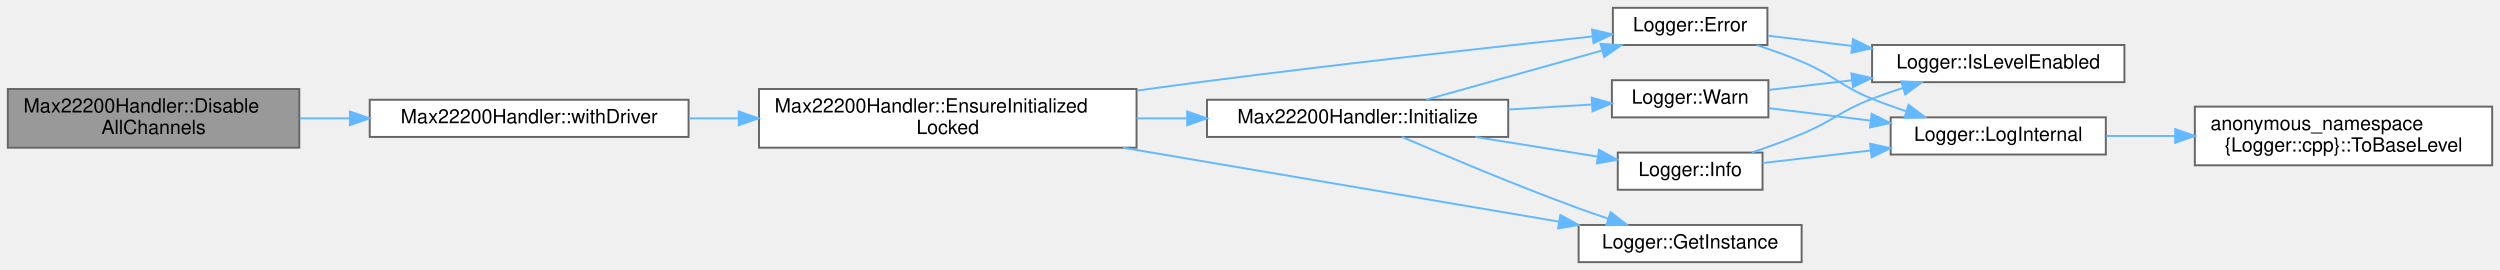
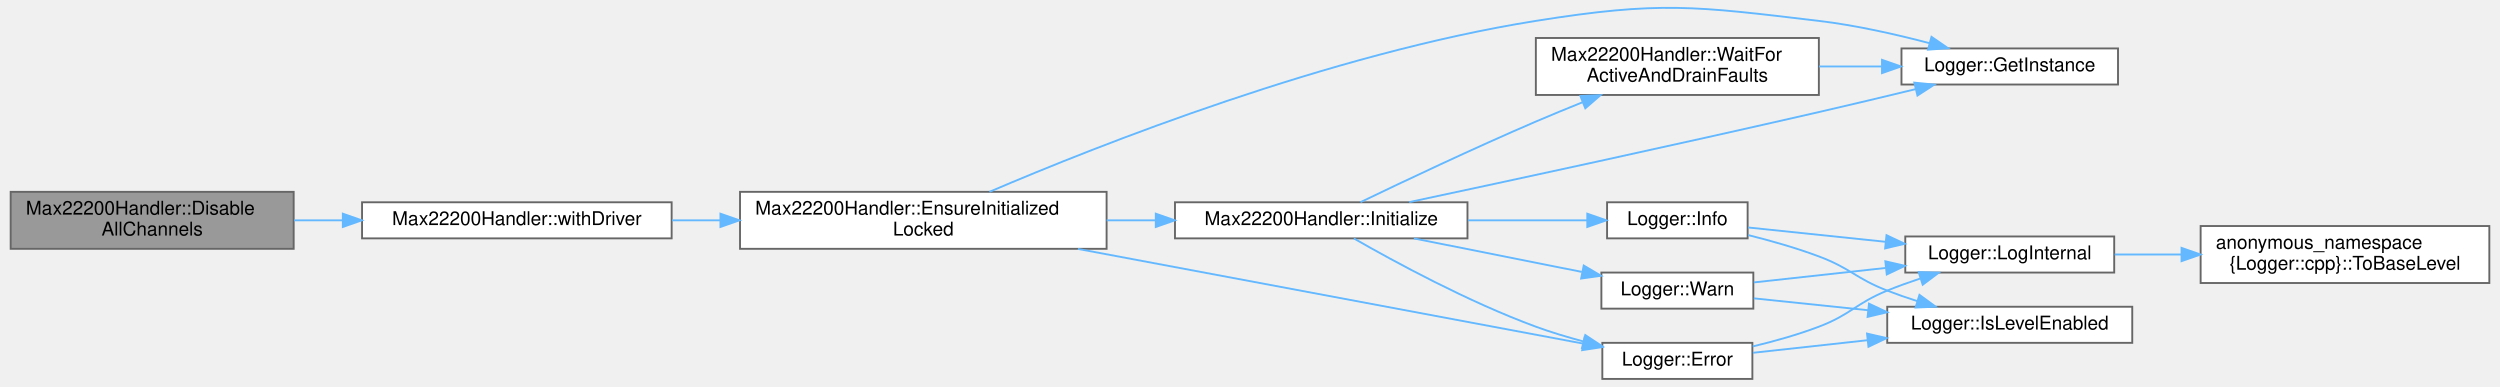
- <svg xmlns="http://www.w3.org/2000/svg" xmlns:xlink="http://www.w3.org/1999/xlink" width="1278pt" height="138pt" viewBox="0.00 0.00 1278.00 138.00">
-   <g id="graph0" class="graph" transform="scale(1 1) rotate(0) translate(4 134)">
+ <svg xmlns="http://www.w3.org/2000/svg" xmlns:xlink="http://www.w3.org/1999/xlink" width="1313pt" height="203pt" viewBox="0.00 0.00 1313.00 203.50">
+   <g id="graph0" class="graph" transform="scale(1 1) rotate(0) translate(4 199.5)">
    <g id="Node000001" class="node">
      <g id="a_Node000001">
        <a xlink:title="Disable all channels.">
-           <polygon fill="#999999" stroke="#666666" points="149,-88.5 0,-88.5 0,-58.5 149,-58.5 149,-88.5" />
-           <text text-anchor="start" x="8" y="-76.5" font-family="Helvetica,sans-Serif" font-size="10.00">Max22200Handler::Disable</text>
-           <text text-anchor="middle" x="74.5" y="-65.5" font-family="Helvetica,sans-Serif" font-size="10.00">AllChannels</text>
+           <polygon fill="#999999" stroke="#666666" points="149,-98.5 0,-98.5 0,-68.5 149,-68.5 149,-98.5" />
+           <text text-anchor="start" x="8" y="-86.5" font-family="Helvetica,sans-Serif" font-size="10.00">Max22200Handler::Disable</text>
+           <text text-anchor="middle" x="74.5" y="-75.5" font-family="Helvetica,sans-Serif" font-size="10.00">AllChannels</text>
        </a>
      </g>
    </g>
    <g id="Node000002" class="node">
      <g id="a_Node000002">
        <a xlink:href="classMax22200Handler.html#abcdd9746a0df9c28bb36508d52d80ef5" target="_top" xlink:title="Execute a lambda with a locked, initialized driver.">
-           <polygon fill="white" stroke="#666666" points="348,-83 185,-83 185,-64 348,-64 348,-83" />
-           <text text-anchor="middle" x="266.5" y="-71" font-family="Helvetica,sans-Serif" font-size="10.00">Max22200Handler::withDriver</text>
+           <polygon fill="white" stroke="#666666" points="348,-93 185,-93 185,-74 348,-74 348,-93" />
+           <text text-anchor="middle" x="266.5" y="-81" font-family="Helvetica,sans-Serif" font-size="10.00">Max22200Handler::withDriver</text>
        </a>
      </g>
    </g>
    <g id="edge1_Node000001_Node000002" class="edge">
      <g id="a_edge1_Node000001_Node000002">
        <a xlink:title=" ">
-           <path fill="none" stroke="#63b8ff" d="M149.23,-73.5C157.63,-73.5 166.26,-73.5 174.84,-73.5" />
-           <polygon fill="#63b8ff" stroke="#63b8ff" points="174.88,-77 184.88,-73.5 174.88,-70 174.88,-77" />
+           <path fill="none" stroke="#63b8ff" d="M149.23,-83.5C157.63,-83.5 166.26,-83.5 174.84,-83.5" />
+           <polygon fill="#63b8ff" stroke="#63b8ff" points="174.88,-87 184.88,-83.5 174.88,-80 174.88,-87" />
        </a>
      </g>
    </g>
    <g id="Node000003" class="node">
      <g id="a_Node000003">
        <a xlink:href="classMax22200Handler.html#aa00edacb247660349767fa4521121104" target="_top" xlink:title=" ">
-           <polygon fill="white" stroke="#666666" points="577,-88.5 384,-88.5 384,-58.5 577,-58.5 577,-88.5" />
-           <text text-anchor="start" x="392" y="-76.5" font-family="Helvetica,sans-Serif" font-size="10.00">Max22200Handler::EnsureInitialized</text>
-           <text text-anchor="middle" x="480.5" y="-65.5" font-family="Helvetica,sans-Serif" font-size="10.00">Locked</text>
+           <polygon fill="white" stroke="#666666" points="577,-98.5 384,-98.5 384,-68.5 577,-68.5 577,-98.5" />
+           <text text-anchor="start" x="392" y="-86.5" font-family="Helvetica,sans-Serif" font-size="10.00">Max22200Handler::EnsureInitialized</text>
+           <text text-anchor="middle" x="480.5" y="-75.5" font-family="Helvetica,sans-Serif" font-size="10.00">Locked</text>
        </a>
      </g>
    </g>
    <g id="edge2_Node000002_Node000003" class="edge">
      <g id="a_edge2_Node000002_Node000003">
        <a xlink:title=" ">
-           <path fill="none" stroke="#63b8ff" d="M348.25,-73.5C356.58,-73.5 365.13,-73.5 373.67,-73.5" />
-           <polygon fill="#63b8ff" stroke="#63b8ff" points="373.69,-77 383.69,-73.5 373.69,-70 373.69,-77" />
+           <path fill="none" stroke="#63b8ff" d="M348.25,-83.5C356.58,-83.5 365.13,-83.5 373.67,-83.5" />
+           <polygon fill="#63b8ff" stroke="#63b8ff" points="373.69,-87 383.69,-83.5 373.69,-80 373.69,-87" />
        </a>
      </g>
    </g>
    <g id="Node000004" class="node">
      <g id="a_Node000004">
        <a xlink:href="classLogger.html#adce17848a5844e053bfd314863dc1404" target="_top" xlink:title="Log error message.">
-           <polygon fill="white" stroke="#666666" points="899.5,-130 820.5,-130 820.5,-111 899.5,-111 899.5,-130" />
-           <text text-anchor="middle" x="860" y="-118" font-family="Helvetica,sans-Serif" font-size="10.00">Logger::Error</text>
+           <polygon fill="white" stroke="#666666" points="917,-19 838,-19 838,0 917,0 917,-19" />
+           <text text-anchor="middle" x="877.5" y="-7" font-family="Helvetica,sans-Serif" font-size="10.00">Logger::Error</text>
        </a>
      </g>
    </g>
    <g id="edge3_Node000003_Node000004" class="edge">
      <g id="a_edge3_Node000003_Node000004">
        <a xlink:title=" ">
-           <path fill="none" stroke="#63b8ff" d="M577.33,-87.69C589.34,-89.37 601.45,-91.01 613,-92.5 681.26,-101.31 760.36,-110.06 810.04,-115.37" />
-           <polygon fill="#63b8ff" stroke="#63b8ff" points="809.87,-118.87 820.18,-116.45 810.61,-111.91 809.87,-118.87" />
+           <path fill="none" stroke="#63b8ff" d="M561.91,-68.44C641.67,-53.49 761.3,-31.08 827.69,-18.64" />
+           <polygon fill="#63b8ff" stroke="#63b8ff" points="828.69,-22.02 837.88,-16.74 827.4,-15.14 828.69,-22.02" />
        </a>
      </g>
    </g>
    <g id="Node000008" class="node">
      <g id="a_Node000008">
        <a xlink:href="classLogger.html#a5789d11f8f1356e2192c0023a089cbc4" target="_top" xlink:title="Get singleton instance.">
-           <polygon fill="white" stroke="#666666" points="917,-19 803,-19 803,0 917,0 917,-19" />
-           <text text-anchor="middle" x="860" y="-7" font-family="Helvetica,sans-Serif" font-size="10.00">Logger::GetInstance</text>
+           <polygon fill="white" stroke="#666666" points="1109.5,-174 995.5,-174 995.5,-155 1109.5,-155 1109.5,-174" />
+           <text text-anchor="middle" x="1052.5" y="-162" font-family="Helvetica,sans-Serif" font-size="10.00">Logger::GetInstance</text>
        </a>
      </g>
    </g>
    <g id="edge7_Node000003_Node000008" class="edge">
      <g id="a_edge7_Node000003_Node000008">
        <a xlink:title=" ">
-           <path fill="none" stroke="#63b8ff" d="M570.01,-58.49C638.23,-46.93 731.08,-31.19 792.92,-20.7" />
-           <polygon fill="#63b8ff" stroke="#63b8ff" points="793.68,-24.12 802.95,-19 792.51,-17.22 793.68,-24.12" />
+           <path fill="none" stroke="#63b8ff" d="M515.34,-98.51C573,-123.17 694.56,-171.24 803,-188.5 868.4,-198.91 886.24,-196.32 952,-188.5 971.32,-186.2 992.32,-181.48 1010.03,-176.83" />
+           <polygon fill="#63b8ff" stroke="#63b8ff" points="1011.3,-180.11 1020.03,-174.11 1009.46,-173.35 1011.3,-180.11" />
        </a>
      </g>
    </g>
    <g id="Node000009" class="node">
      <g id="a_Node000009">
        <a xlink:href="classMax22200Handler.html#a0dce05cd6639a10e52c0f669b72baf52" target="_top" xlink:title="Initialize driver (ENABLE HIGH, read/clear STATUS, set ACTIVE).">
-           <polygon fill="white" stroke="#666666" points="767,-83 613,-83 613,-64 767,-64 767,-83" />
-           <text text-anchor="middle" x="690" y="-71" font-family="Helvetica,sans-Serif" font-size="10.00">Max22200Handler::Initialize</text>
+           <polygon fill="white" stroke="#666666" points="767,-93 613,-93 613,-74 767,-74 767,-93" />
+           <text text-anchor="middle" x="690" y="-81" font-family="Helvetica,sans-Serif" font-size="10.00">Max22200Handler::Initialize</text>
        </a>
      </g>
    </g>
    <g id="edge8_Node000003_Node000009" class="edge">
      <g id="a_edge8_Node000003_Node000009">
        <a xlink:title=" ">
-           <path fill="none" stroke="#63b8ff" d="M577.05,-73.5C585.6,-73.5 594.22,-73.5 602.68,-73.5" />
-           <polygon fill="#63b8ff" stroke="#63b8ff" points="602.9,-77 612.9,-73.5 602.9,-70 602.9,-77" />
+           <path fill="none" stroke="#63b8ff" d="M577.05,-83.5C585.6,-83.5 594.22,-83.5 602.68,-83.5" />
+           <polygon fill="#63b8ff" stroke="#63b8ff" points="602.9,-87 612.9,-83.5 602.9,-80 602.9,-87" />
        </a>
      </g>
    </g>
    <g id="Node000005" class="node">
      <g id="a_Node000005">
        <a xlink:href="classLogger.html#af9e84e0ff6bd538e4f9ed8dcebc3e2f0" target="_top" xlink:title="Check if log level is enabled for tag.">
-           <polygon fill="white" stroke="#666666" points="1082,-111 953,-111 953,-92 1082,-92 1082,-111" />
-           <text text-anchor="middle" x="1017.5" y="-99" font-family="Helvetica,sans-Serif" font-size="10.00">Logger::IsLevelEnabled</text>
+           <polygon fill="white" stroke="#666666" points="1117,-38 988,-38 988,-19 1117,-19 1117,-38" />
+           <text text-anchor="middle" x="1052.5" y="-26" font-family="Helvetica,sans-Serif" font-size="10.00">Logger::IsLevelEnabled</text>
        </a>
      </g>
    </g>
    <g id="edge4_Node000004_Node000005" class="edge">
      <g id="a_edge4_Node000004_Node000005">
        <a xlink:title=" ">
-           <path fill="none" stroke="#63b8ff" d="M899.84,-115.75C912.85,-114.16 927.82,-112.34 942.6,-110.53" />
-           <polygon fill="#63b8ff" stroke="#63b8ff" points="943.28,-113.97 952.78,-109.29 942.43,-107.02 943.28,-113.97" />
+           <path fill="none" stroke="#63b8ff" d="M917.32,-13.76C935.13,-15.72 956.86,-18.11 977.6,-20.38" />
+           <polygon fill="#63b8ff" stroke="#63b8ff" points="977.36,-23.88 987.68,-21.49 978.12,-16.92 977.36,-23.88" />
        </a>
      </g>
    </g>
    <g id="Node000006" class="node">
      <g id="a_Node000006">
        <a xlink:href="classLogger.html#a6adb205db597526fb91ad20067400394" target="_top" xlink:title="Internal logging method.">
-           <polygon fill="white" stroke="#666666" points="1072.5,-74 962.5,-74 962.5,-55 1072.5,-55 1072.5,-74" />
-           <text text-anchor="middle" x="1017.5" y="-62" font-family="Helvetica,sans-Serif" font-size="10.00">Logger::LogInternal</text>
+           <polygon fill="white" stroke="#666666" points="1107.5,-75 997.5,-75 997.5,-56 1107.5,-56 1107.5,-75" />
+           <text text-anchor="middle" x="1052.5" y="-63" font-family="Helvetica,sans-Serif" font-size="10.00">Logger::LogInternal</text>
        </a>
      </g>
    </g>
    <g id="edge5_Node000004_Node000006" class="edge">
      <g id="a_edge5_Node000004_Node000006">
        <a xlink:title=" ">
-           <path fill="none" stroke="#63b8ff" d="M893.92,-110.98C901.59,-108.47 909.66,-105.59 917,-102.5 933.68,-95.48 936.25,-90.35 953,-83.5 958.53,-81.24 964.42,-79.12 970.31,-77.16" />
-           <polygon fill="#63b8ff" stroke="#63b8ff" points="971.67,-80.41 980.14,-74.05 969.55,-73.73 971.67,-80.41" />
+           <path fill="none" stroke="#63b8ff" d="M917.19,-17.1C928.58,-19.83 940.95,-23.3 952,-27.5 968.91,-33.92 971.25,-39.65 988,-46.5 993.53,-48.76 999.42,-50.88 1005.31,-52.84" />
+           <polygon fill="#63b8ff" stroke="#63b8ff" points="1004.55,-56.27 1015.14,-55.95 1006.67,-49.59 1004.55,-56.27" />
        </a>
      </g>
    </g>
    <g id="Node000007" class="node">
      <g id="a_Node000007">
        <a xlink:href="namespaceanonymous__namespace_02Logger_8cpp_03.html#a9d2b496fa1b4f4e28667d14e4b8cb190" target="_top" xlink:title=" ">
-           <polygon fill="white" stroke="#666666" points="1270,-79.5 1118,-79.5 1118,-49.5 1270,-49.5 1270,-79.5" />
-           <text text-anchor="start" x="1126" y="-67.5" font-family="Helvetica,sans-Serif" font-size="10.00">anonymous_namespace</text>
-           <text text-anchor="middle" x="1194" y="-56.5" font-family="Helvetica,sans-Serif" font-size="10.00">{Logger::cpp}::ToBaseLevel</text>
+           <polygon fill="white" stroke="#666666" points="1305,-80.5 1153,-80.5 1153,-50.5 1305,-50.5 1305,-80.5" />
+           <text text-anchor="start" x="1161" y="-68.5" font-family="Helvetica,sans-Serif" font-size="10.00">anonymous_namespace</text>
+           <text text-anchor="middle" x="1229" y="-57.5" font-family="Helvetica,sans-Serif" font-size="10.00">{Logger::cpp}::ToBaseLevel</text>
        </a>
      </g>
    </g>
    <g id="edge6_Node000006_Node000007" class="edge">
      <g id="a_edge6_Node000006_Node000007">
        <a xlink:title=" ">
-           <path fill="none" stroke="#63b8ff" d="M1072.76,-64.5C1083.93,-64.5 1095.96,-64.5 1107.93,-64.5" />
-           <polygon fill="#63b8ff" stroke="#63b8ff" points="1107.95,-68 1117.95,-64.5 1107.95,-61 1107.95,-68" />
+           <path fill="none" stroke="#63b8ff" d="M1107.76,-65.5C1118.93,-65.5 1130.96,-65.5 1142.93,-65.5" />
+           <polygon fill="#63b8ff" stroke="#63b8ff" points="1142.95,-69 1152.95,-65.5 1142.95,-62 1142.95,-69" />
        </a>
      </g>
    </g>
    <g id="edge9_Node000009_Node000004" class="edge">
      <g id="a_edge9_Node000009_Node000004">
        <a xlink:title=" ">
-           <path fill="none" stroke="#63b8ff" d="M725,-83.01C750.87,-90.25 786.7,-100.27 814.8,-108.13" />
-           <polygon fill="#63b8ff" stroke="#63b8ff" points="814.19,-111.6 824.77,-110.92 816.08,-104.86 814.19,-111.6" />
+           <path fill="none" stroke="#63b8ff" d="M707.18,-73.96C728.51,-61.72 767.49,-40.54 803,-27.5 810.98,-24.57 819.62,-21.97 828.07,-19.73" />
+           <polygon fill="#63b8ff" stroke="#63b8ff" points="829.03,-23.09 837.87,-17.25 827.31,-16.31 829.03,-23.09" />
        </a>
      </g>
    </g>
    <g id="edge10_Node000009_Node000008" class="edge">
      <g id="a_edge10_Node000009_Node000008">
        <a xlink:title=" ">
-           <path fill="none" stroke="#63b8ff" d="M712.69,-64C735.11,-54.32 771.21,-39.12 803,-27.5 807.85,-25.73 812.97,-23.95 818.07,-22.25" />
-           <polygon fill="#63b8ff" stroke="#63b8ff" points="819.34,-25.51 827.75,-19.06 817.16,-18.86 819.34,-25.51" />
+           <path fill="none" stroke="#63b8ff" d="M736.33,-93.09C788.44,-104.18 876.51,-123.16 952,-140.5 968.64,-144.32 986.8,-148.66 1003,-152.58" />
+           <polygon fill="#63b8ff" stroke="#63b8ff" points="1002.26,-156 1012.8,-154.96 1003.91,-149.2 1002.26,-156" />
        </a>
      </g>
    </g>
    <g id="Node000010" class="node">
      <g id="a_Node000010">
        <a xlink:href="classLogger.html#a4681229c521795685fc14f6b55c82300" target="_top" xlink:title="Log info message.">
-           <polygon fill="white" stroke="#666666" points="897,-56 823,-56 823,-37 897,-37 897,-56" />
-           <text text-anchor="middle" x="860" y="-44" font-family="Helvetica,sans-Serif" font-size="10.00">Logger::Info</text>
+           <polygon fill="white" stroke="#666666" points="914.5,-93 840.5,-93 840.5,-74 914.5,-74 914.5,-93" />
+           <text text-anchor="middle" x="877.5" y="-81" font-family="Helvetica,sans-Serif" font-size="10.00">Logger::Info</text>
        </a>
      </g>
    </g>
    <g id="edge11_Node000009_Node000010" class="edge">
      <g id="a_edge11_Node000009_Node000010">
        <a xlink:title=" ">
-           <path fill="none" stroke="#63b8ff" d="M750.23,-63.98C770.73,-60.69 793.39,-57.04 812.7,-53.94" />
-           <polygon fill="#63b8ff" stroke="#63b8ff" points="813.44,-57.37 822.75,-52.33 812.32,-50.46 813.44,-57.37" />
+           <path fill="none" stroke="#63b8ff" d="M767.25,-83.5C788.5,-83.5 810.94,-83.5 829.92,-83.5" />
+           <polygon fill="#63b8ff" stroke="#63b8ff" points="830.08,-87 840.08,-83.5 830.08,-80 830.08,-87" />
        </a>
      </g>
    </g>
    <g id="Node000011" class="node">
      <g id="a_Node000011">
-         <a xlink:href="classLogger.html#aaa95ffa14d07a965d4a85bdec82cba26" target="_top" xlink:title="Log warning message.">
-           <polygon fill="white" stroke="#666666" points="900,-93 820,-93 820,-74 900,-74 900,-93" />
-           <text text-anchor="middle" x="860" y="-81" font-family="Helvetica,sans-Serif" font-size="10.00">Logger::Warn</text>
+         <a xlink:href="classMax22200Handler.html#a46a1ed5c96b117192f0cae05c4f9627b" target="_top" xlink:title="Bring the chip from POR through to a verified ACTIVE=1, UVM=0 state, then drain POR-latched fault bit...">
+           <polygon fill="white" stroke="#666666" points="952,-179.5 803,-179.5 803,-149.5 952,-149.5 952,-179.5" />
+           <text text-anchor="start" x="811" y="-167.5" font-family="Helvetica,sans-Serif" font-size="10.00">Max22200Handler::WaitFor</text>
+           <text text-anchor="middle" x="877.5" y="-156.5" font-family="Helvetica,sans-Serif" font-size="10.00">ActiveAndDrainFaults</text>
        </a>
      </g>
    </g>
    <g id="edge14_Node000009_Node000011" class="edge">
      <g id="a_edge14_Node000009_Node000011">
        <a xlink:title=" ">
-           <path fill="none" stroke="#63b8ff" d="M767.14,-78.03C781.52,-78.89 796.22,-79.76 809.52,-80.55" />
-           <polygon fill="#63b8ff" stroke="#63b8ff" points="809.66,-84.07 819.85,-81.17 810.08,-77.08 809.66,-84.07" />
+           <path fill="none" stroke="#63b8ff" d="M710.67,-93.06C732.91,-103.77 770.3,-121.47 803,-135.5 810.88,-138.88 819.3,-142.34 827.52,-145.64" />
+           <polygon fill="#63b8ff" stroke="#63b8ff" points="826.45,-148.98 837.04,-149.42 829.04,-142.48 826.45,-148.98" />
+         </a>
+       </g>
+     </g>
+     <g id="Node000012" class="node">
+       <g id="a_Node000012">
+         <a xlink:href="classLogger.html#aaa95ffa14d07a965d4a85bdec82cba26" target="_top" xlink:title="Log warning message.">
+           <polygon fill="white" stroke="#666666" points="917.5,-56 837.5,-56 837.5,-37 917.5,-37 917.5,-56" />
+           <text text-anchor="middle" x="877.5" y="-44" font-family="Helvetica,sans-Serif" font-size="10.00">Logger::Warn</text>
+         </a>
+       </g>
+     </g>
+     <g id="edge16_Node000009_Node000012" class="edge">
+       <g id="a_edge16_Node000009_Node000012">
+         <a xlink:title=" ">
+           <path fill="none" stroke="#63b8ff" d="M738.77,-73.97C765.9,-68.56 799.8,-61.8 827.18,-56.34" />
+           <polygon fill="#63b8ff" stroke="#63b8ff" points="828.21,-59.7 837.33,-54.31 826.84,-52.84 828.21,-59.7" />
        </a>
      </g>
    </g>
    <g id="edge12_Node000010_Node000005" class="edge">
      <g id="a_edge12_Node000010_Node000005">
        <a xlink:title=" ">
-           <path fill="none" stroke="#63b8ff" d="M891.51,-56.01C899.86,-58.84 908.85,-62.1 917,-65.5 933.51,-72.39 936.32,-77.03 953,-83.5 958.07,-85.47 963.45,-87.33 968.85,-89.05" />
-           <polygon fill="#63b8ff" stroke="#63b8ff" points="967.92,-92.42 978.51,-91.99 969.96,-85.73 967.92,-92.42" />
+           <path fill="none" stroke="#63b8ff" d="M914.86,-75.71C926.85,-72.72 940.15,-68.94 952,-64.5 968.75,-58.23 971.32,-52.97 988,-46.5 993.07,-44.53 998.45,-42.67 1003.85,-40.95" />
+           <polygon fill="#63b8ff" stroke="#63b8ff" points="1004.96,-44.27 1013.51,-38.01 1002.92,-37.58 1004.96,-44.27" />
        </a>
      </g>
    </g>
    <g id="edge13_Node000010_Node000006" class="edge">
      <g id="a_edge13_Node000010_Node000006">
        <a xlink:title=" ">
-           <path fill="none" stroke="#63b8ff" d="M897.07,-50.67C913.49,-52.58 933.44,-54.89 952.3,-57.07" />
-           <polygon fill="#63b8ff" stroke="#63b8ff" points="952,-60.56 962.33,-58.23 952.8,-53.6 952,-60.56" />
-         </a>
-       </g>
-     </g>
-     <g id="edge15_Node000011_Node000005" class="edge">
-       <g id="a_edge15_Node000011_Node000005">
-         <a xlink:title=" ">
-           <path fill="none" stroke="#63b8ff" d="M900.24,-88.04C913.18,-89.54 928.02,-91.26 942.68,-92.95" />
-           <polygon fill="#63b8ff" stroke="#63b8ff" points="942.43,-96.45 952.77,-94.12 943.24,-89.5 942.43,-96.45" />
-         </a>
-       </g>
-     </g>
-     <g id="edge16_Node000011_Node000006" class="edge">
-       <g id="a_edge16_Node000011_Node000006">
-         <a xlink:title=" ">
-           <path fill="none" stroke="#63b8ff" d="M900.24,-78.71C915.96,-76.78 934.49,-74.52 952.08,-72.37" />
-           <polygon fill="#63b8ff" stroke="#63b8ff" points="952.8,-75.81 962.3,-71.12 951.95,-68.86 952.8,-75.81" />
+           <path fill="none" stroke="#63b8ff" d="M914.77,-79.73C935.75,-77.54 962.78,-74.73 987.25,-72.18" />
+           <polygon fill="#63b8ff" stroke="#63b8ff" points="987.62,-75.67 997.2,-71.15 986.89,-68.7 987.62,-75.67" />
+         </a>
+       </g>
+     </g>
+     <g id="edge15_Node000011_Node000008" class="edge">
+       <g id="a_edge15_Node000011_Node000008">
+         <a xlink:title=" ">
+           <path fill="none" stroke="#63b8ff" d="M952.12,-164.5C963.06,-164.5 974.28,-164.5 985.07,-164.5" />
+           <polygon fill="#63b8ff" stroke="#63b8ff" points="985.25,-168 995.25,-164.5 985.25,-161 985.25,-168" />
+         </a>
+       </g>
+     </g>
+     <g id="edge17_Node000012_Node000005" class="edge">
+       <g id="a_edge17_Node000012_Node000005">
+         <a xlink:title=" ">
+           <path fill="none" stroke="#63b8ff" d="M917.76,-42.42C935.58,-40.56 957.26,-38.31 977.93,-36.16" />
+           <polygon fill="#63b8ff" stroke="#63b8ff" points="978.39,-39.63 987.97,-35.11 977.66,-32.66 978.39,-39.63" />
+         </a>
+       </g>
+     </g>
+     <g id="edge18_Node000012_Node000006" class="edge">
+       <g id="a_edge18_Node000012_Node000006">
+         <a xlink:title=" ">
+           <path fill="none" stroke="#63b8ff" d="M917.76,-50.81C938.25,-53.06 963.85,-55.87 987.15,-58.43" />
+           <polygon fill="#63b8ff" stroke="#63b8ff" points="987,-61.94 997.32,-59.55 987.76,-54.98 987,-61.94" />
        </a>
      </g>
    </g>
  </g>
</svg>
